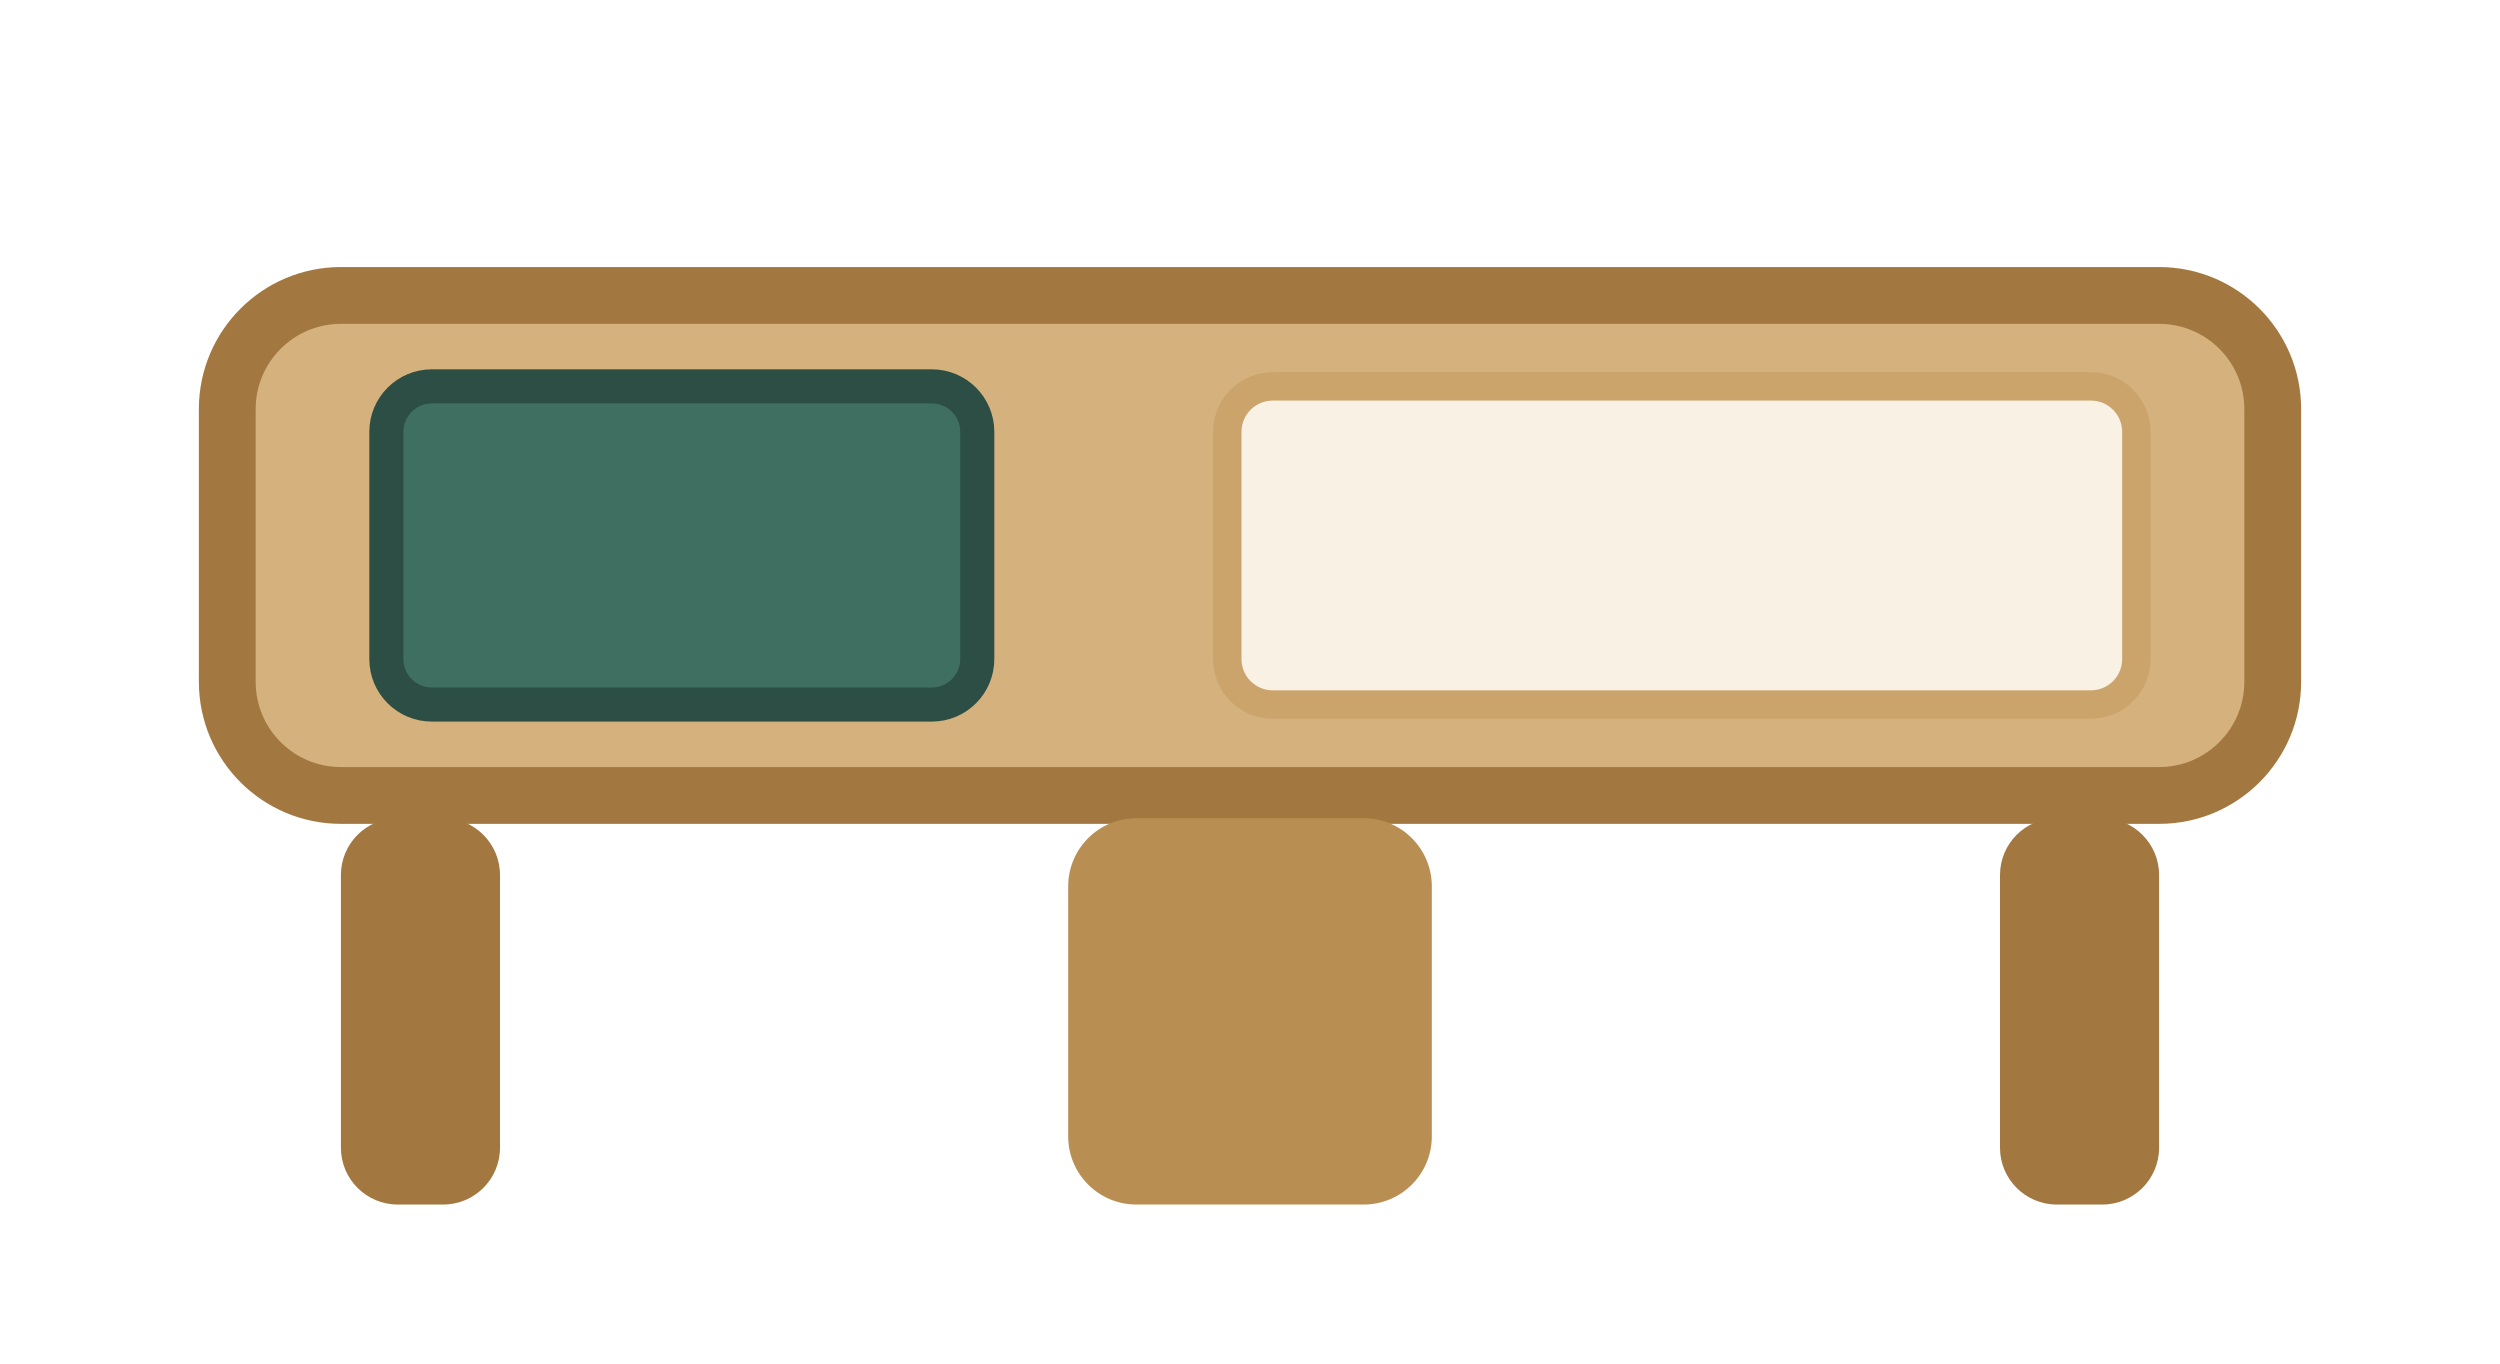
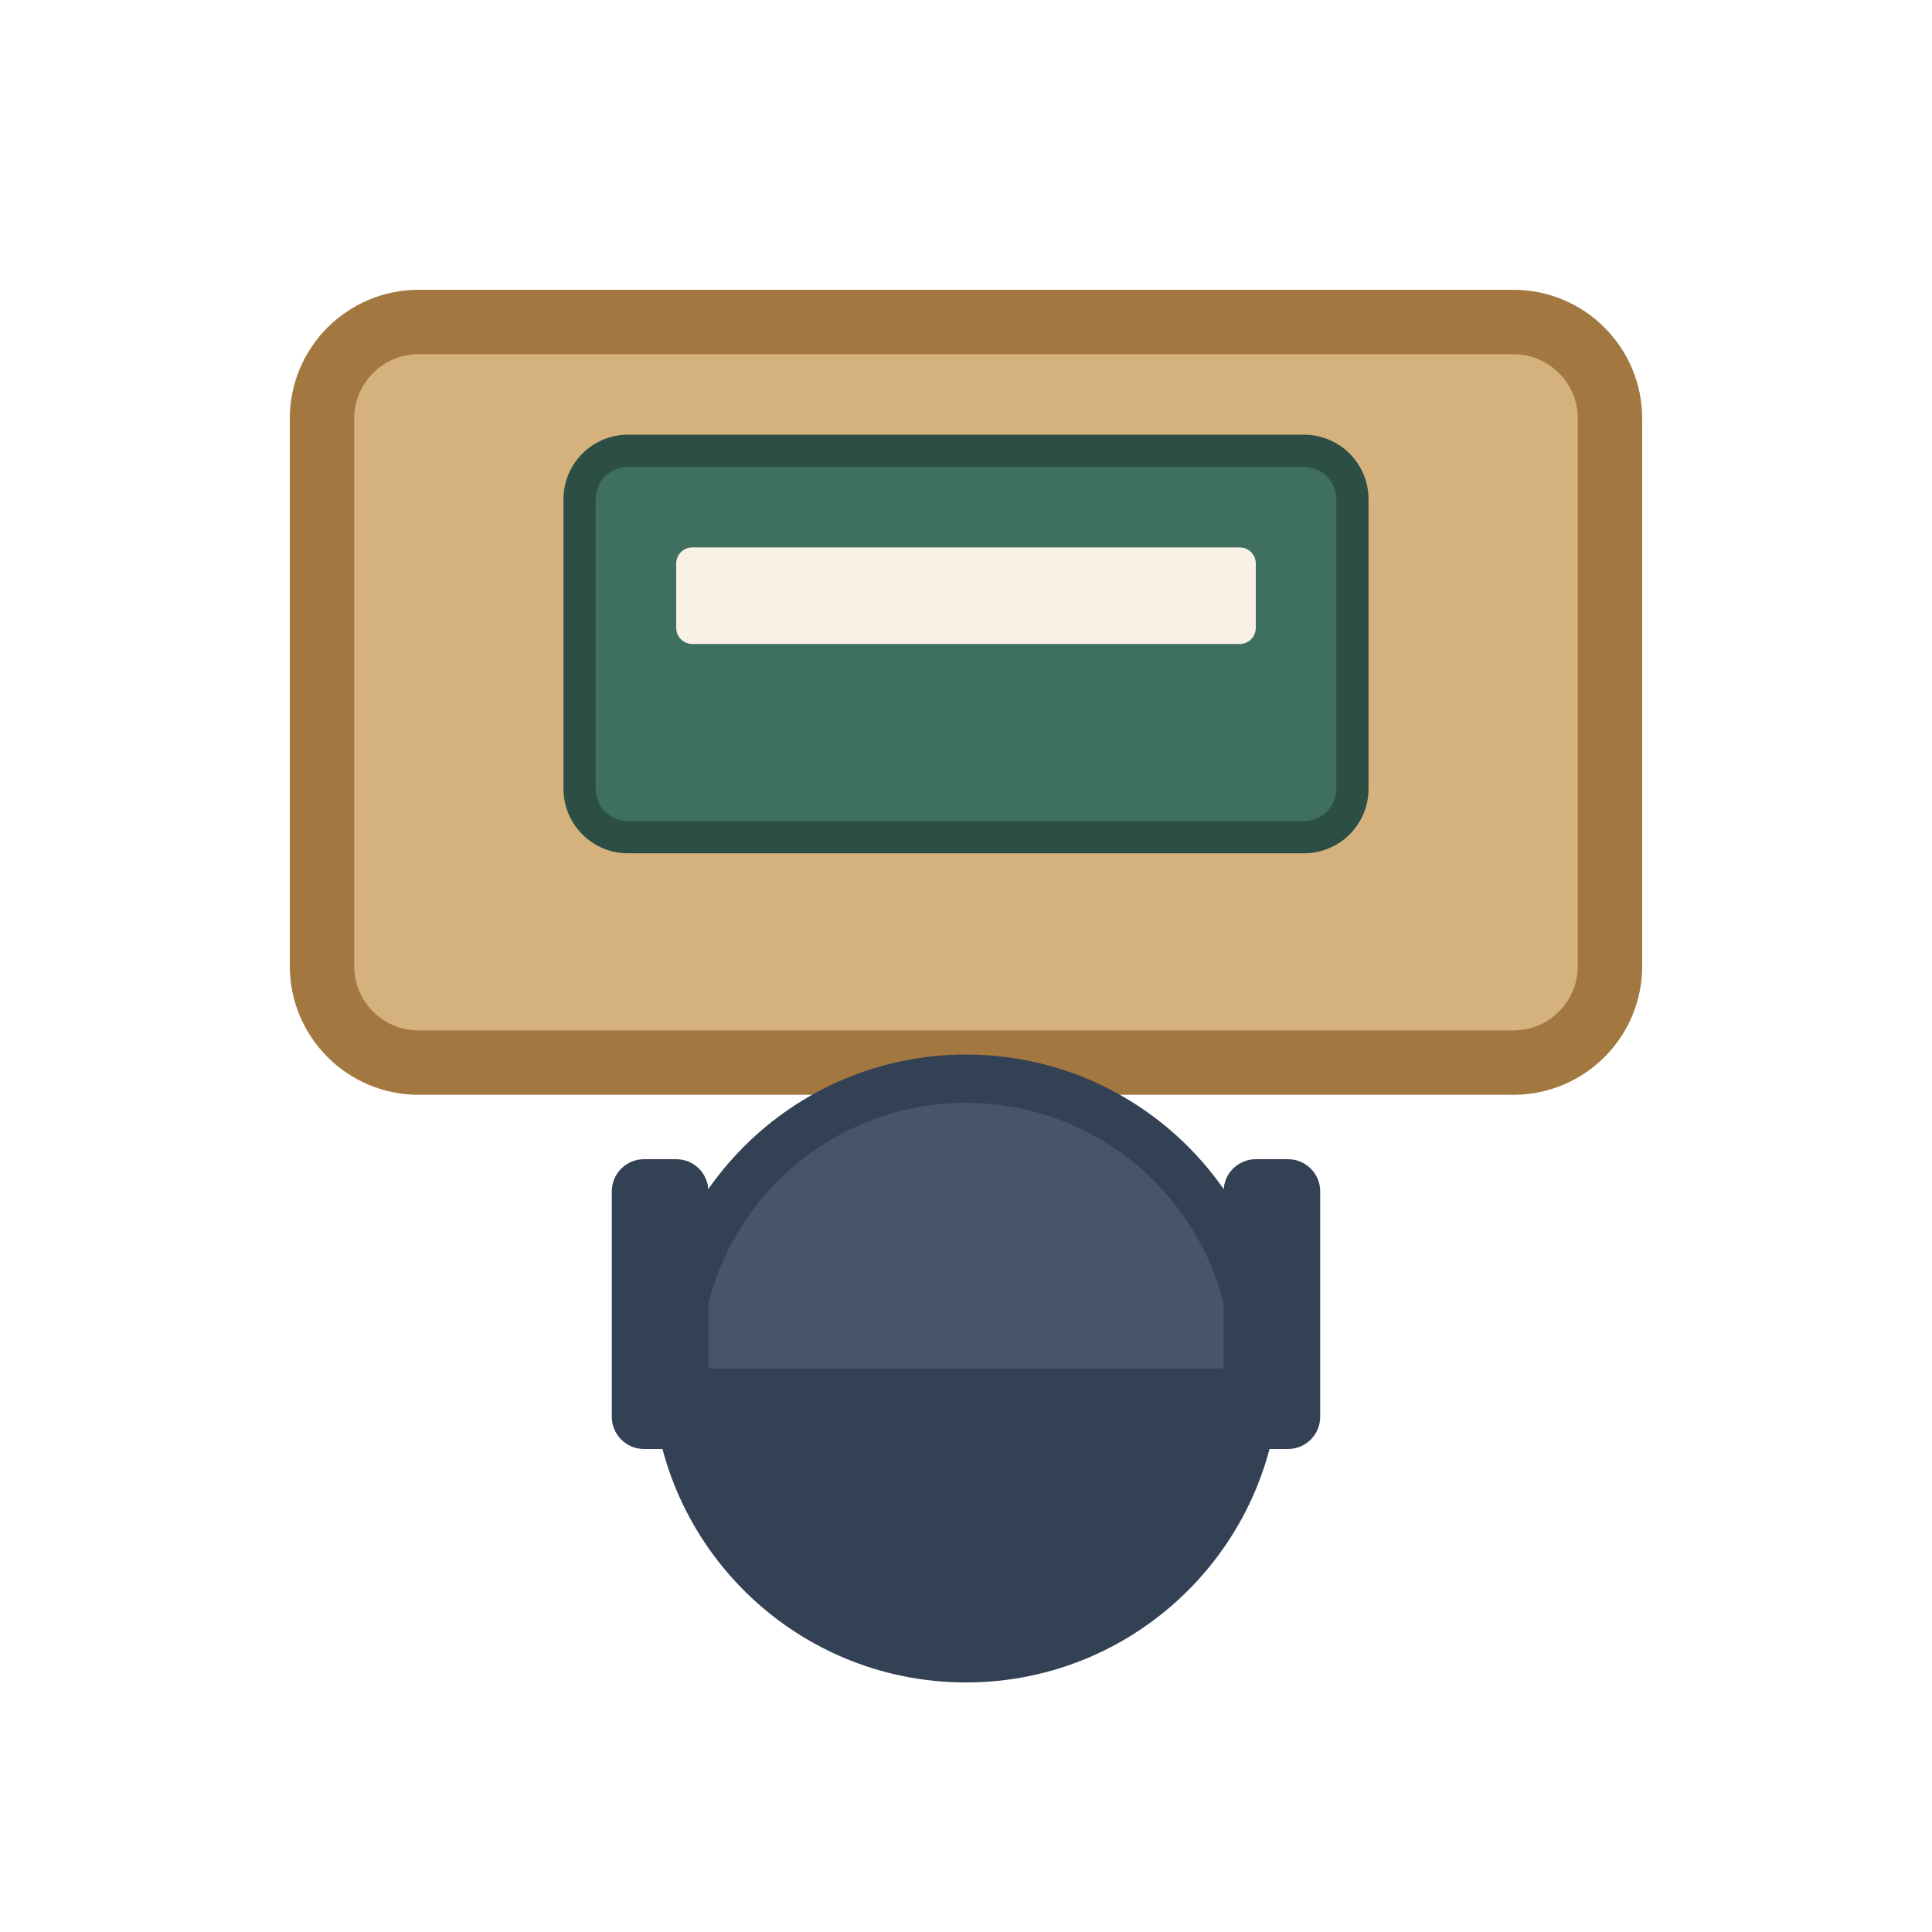
- <svg xmlns="http://www.w3.org/2000/svg" width="220" height="120" viewBox="0 0 220 120">
-   <rect x="20" y="26" width="180" height="44" rx="10" fill="#d5b27d" stroke="#a27840" stroke-width="5" />
-   <rect x="34" y="34" width="52" height="28" rx="4" fill="#3f6f60" stroke="#2c4e44" stroke-width="3" />
-   <rect x="108" y="34" width="80" height="28" rx="4" fill="#f8f1e4" stroke="#caa46b" stroke-width="2.5" />
-   <rect x="30" y="72" width="14" height="34" rx="5" fill="#a27840" />
-   <rect x="176" y="72" width="14" height="34" rx="5" fill="#a27840" />
-   <rect x="94" y="72" width="32" height="34" rx="6" fill="#b98e52" />
+ <svg xmlns="http://www.w3.org/2000/svg" width="120" height="120" viewBox="0 0 120 120">
+   <rect x="20" y="20" width="80" height="46" rx="6" fill="#d5b27d" stroke="#a27840" stroke-width="4" />
+   <rect x="36" y="28" width="48" height="24" rx="3" fill="#3f6f60" stroke="#2c4e44" stroke-width="2" />
+   <rect x="42" y="34" width="36" height="6" rx="1" fill="#f8f1e4" />
+   <circle cx="60" cy="85" r="18" fill="#475569" stroke="#334155" stroke-width="3" />
+   <path d="M42 85 A 18 18 0 0 0 78 85 Z" fill="#334155" />
+   <rect x="38" y="72" width="6" height="18" rx="2" fill="#334155" />
+   <rect x="76" y="72" width="6" height="18" rx="2" fill="#334155" />
</svg>
